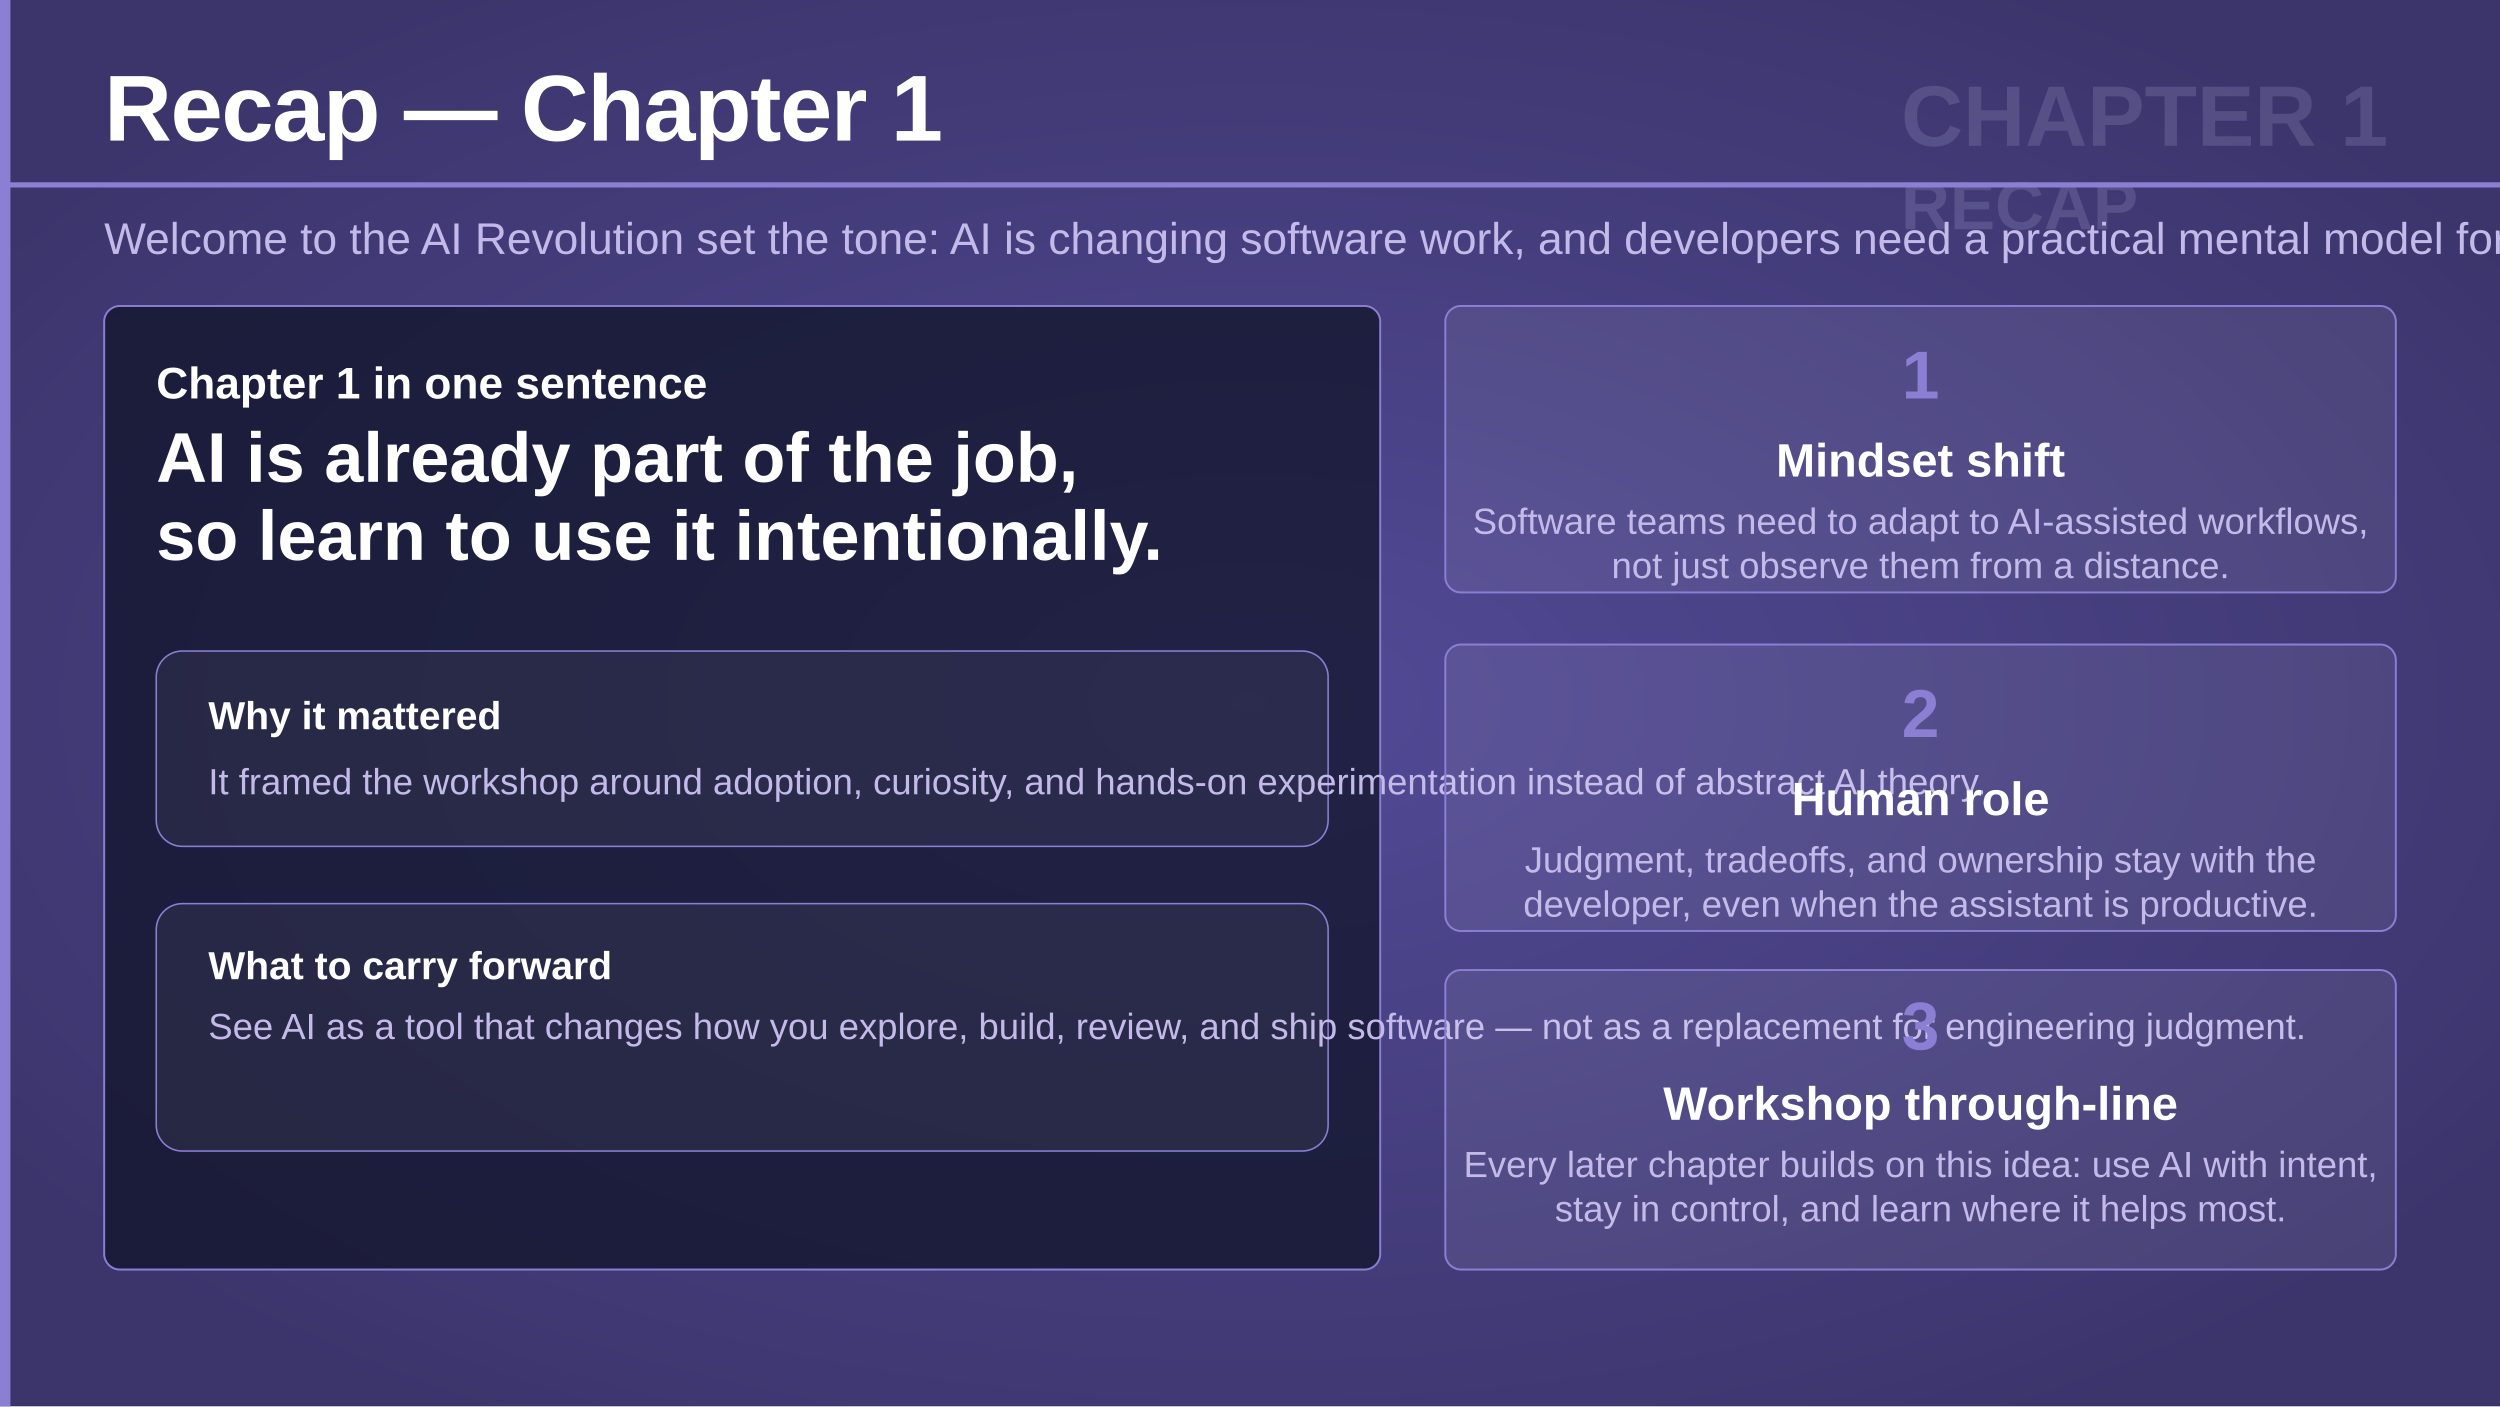
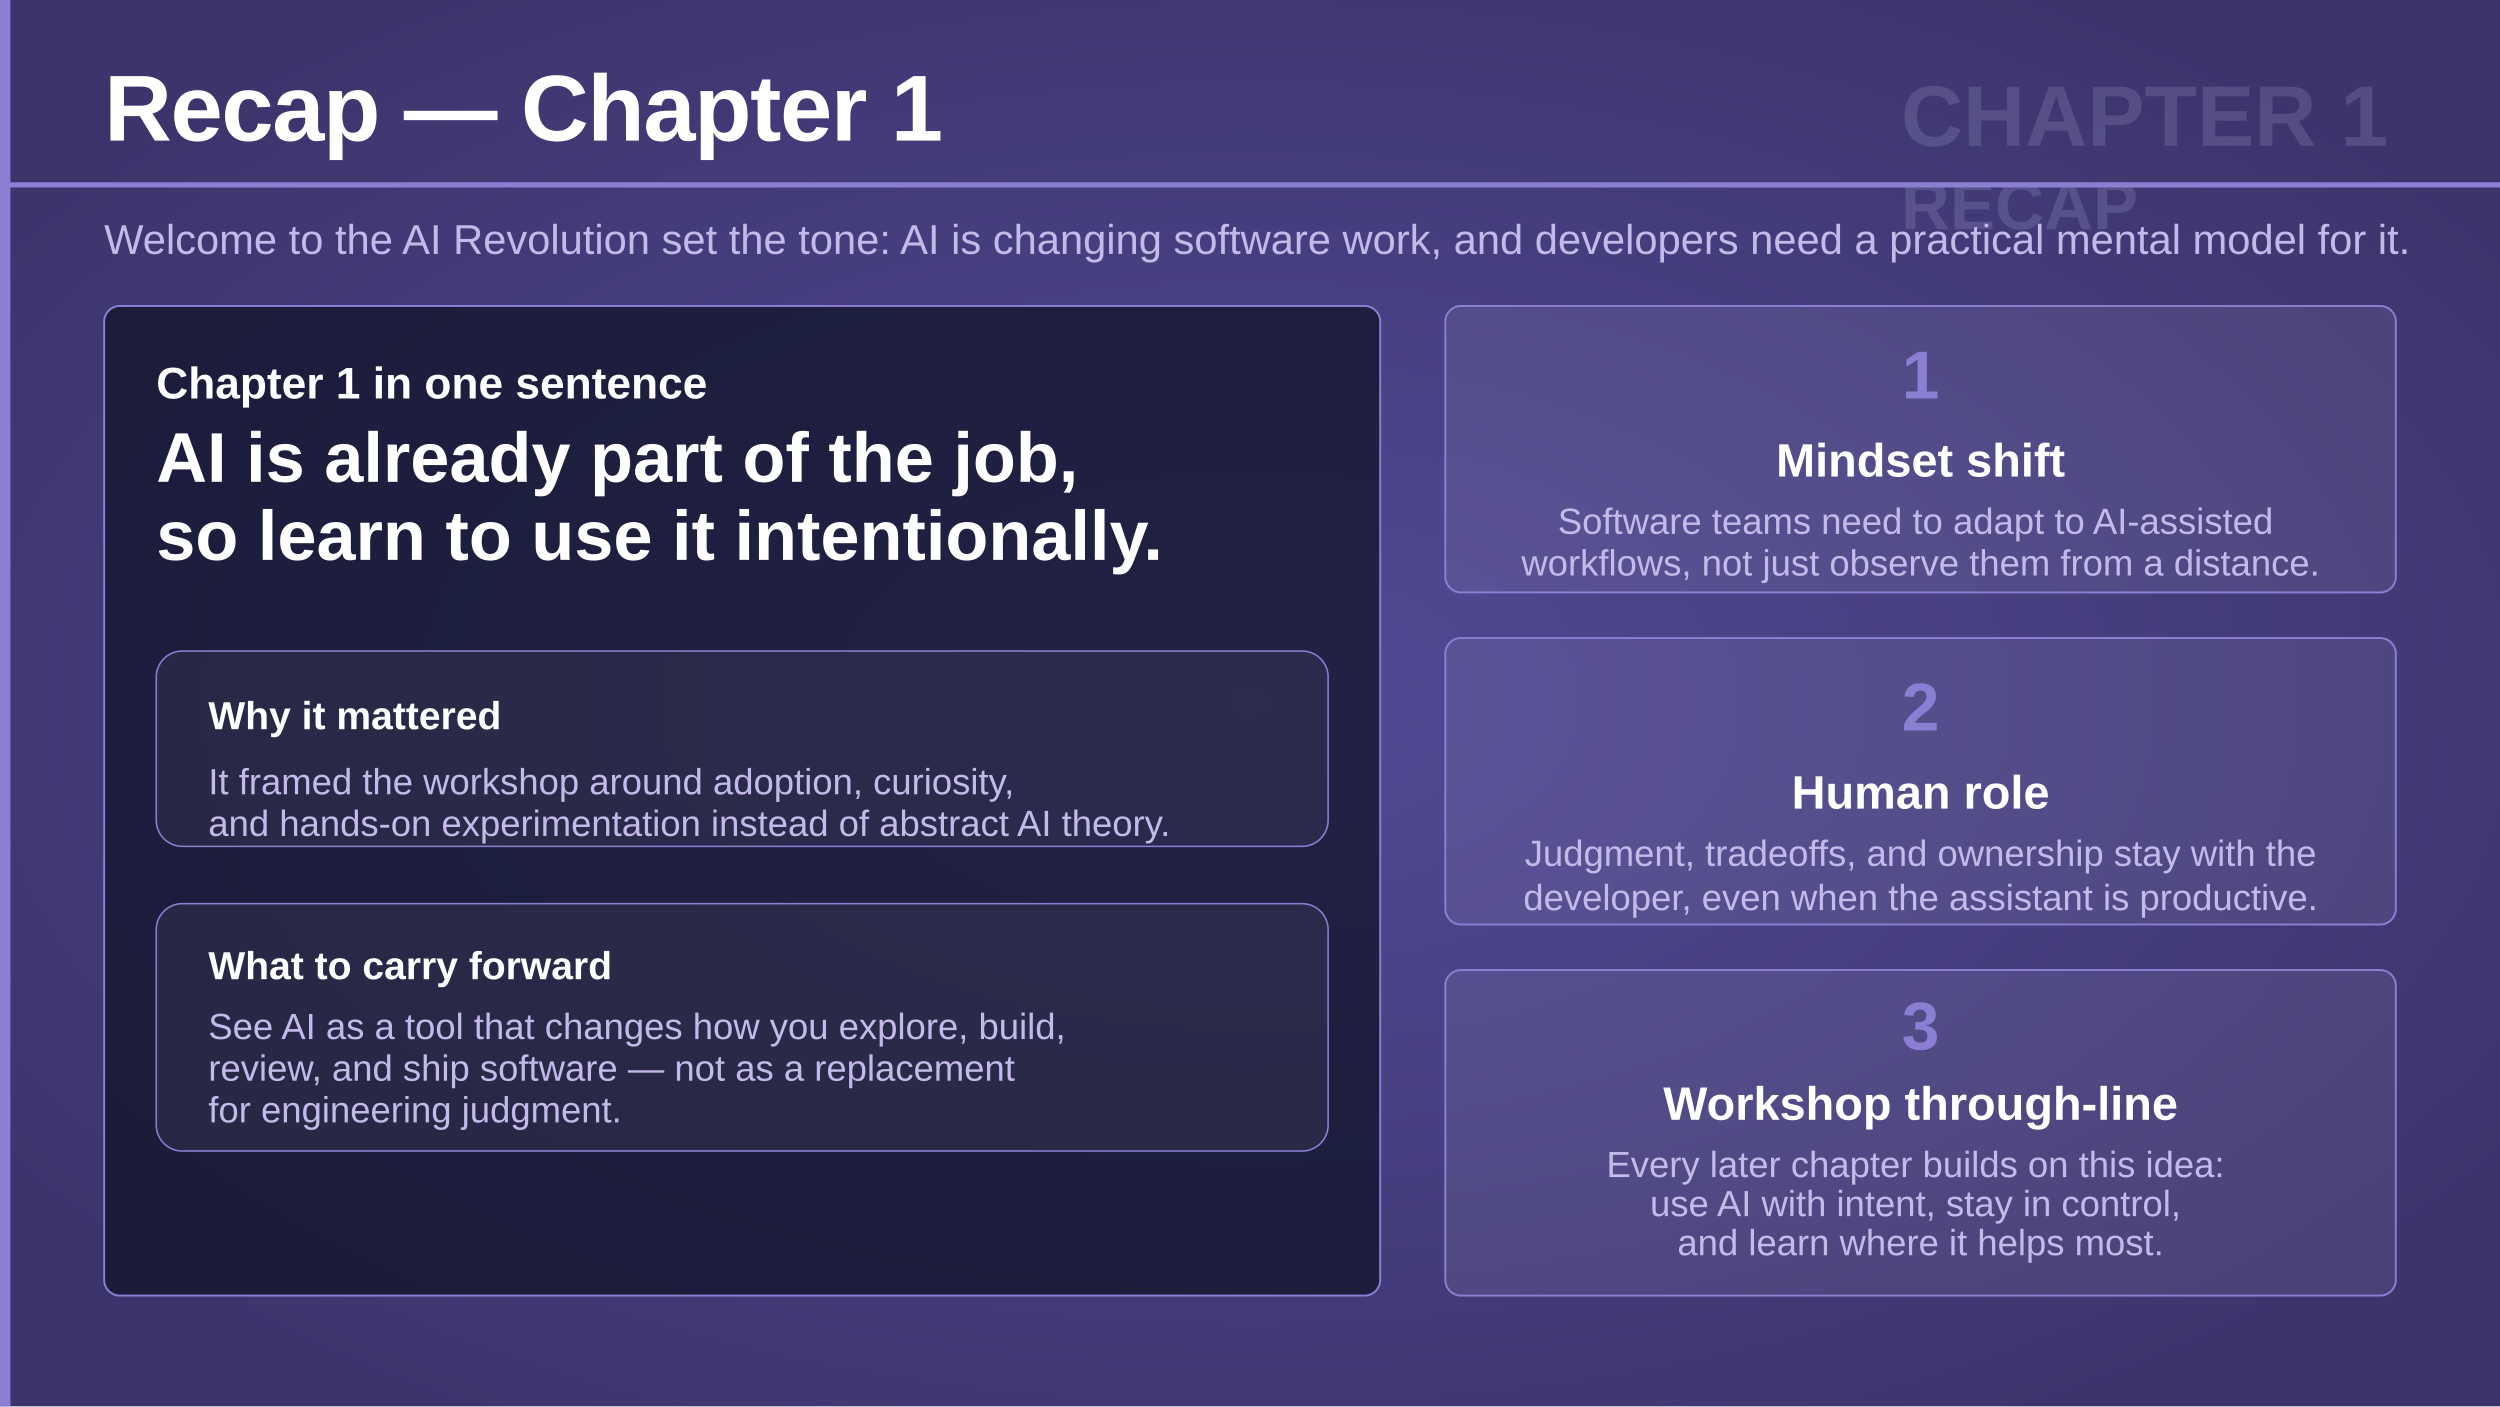
<svg xmlns="http://www.w3.org/2000/svg" viewBox="0 0 1920 1080" width="1920" height="1080">
  <defs>
    <radialGradient id="bgGlow" cx="50%" cy="50%" r="60%">
      <stop offset="0%" stop-color="#524a96" stop-opacity="1" />
      <stop offset="100%" stop-color="#3c356c" stop-opacity="1" />
    </radialGradient>
  </defs>
  <rect width="1920" height="1080" fill="url(#bgGlow)" />
  <rect x="0" y="0" width="8" height="1080" fill="#8b7fd4" />
  <g transform="translate(1460 58)" opacity="0.18">
    <text x="0" y="54" font-family="'Segoe UI', 'Helvetica Neue', Arial, sans-serif" font-size="66" font-weight="700" fill="#c4baea">CHAPTER 1</text>
    <text x="0" y="118" font-family="'Segoe UI', 'Helvetica Neue', Arial, sans-serif" font-size="52" font-weight="700" fill="#c4baea">RECAP</text>
  </g>
  <text x="80" y="108" font-family="'Segoe UI', 'Helvetica Neue', Arial, sans-serif" font-size="72" font-weight="700" fill="#ffffff" letter-spacing="-1">Recap — Chapter 1</text>
  <rect x="0" y="140" width="1920" height="4" fill="#8b7fd4" />
-   <text x="80" y="195" font-family="'Segoe UI', 'Helvetica Neue', Arial, sans-serif" font-size="34" font-weight="300" fill="#c4baea">Welcome to the AI Revolution set the tone: AI is changing software work, and developers need a practical mental model for it.</text>
-   <rect x="80" y="235" width="980" height="740" rx="12" fill="#0f1226" fill-opacity="0.72" stroke="#8b7fd4" stroke-width="1.5" />
+   <text x="80" y="195" font-family="'Segoe UI', 'Helvetica Neue', Arial, sans-serif" font-size="32" font-weight="300" fill="#c4baea">Welcome to the AI Revolution set the tone: AI is changing software work, and developers need a practical mental model for it.</text>
+   <rect x="80" y="235" width="980" height="760" rx="12" fill="#0f1226" fill-opacity="0.72" stroke="#8b7fd4" stroke-width="1.5" />
  <text x="120" y="306" font-family="'Segoe UI', 'Helvetica Neue', Arial, sans-serif" font-size="34" font-weight="700" fill="#ffffff">Chapter 1 in one sentence</text>
  <text x="120" y="370" font-family="'Segoe UI', 'Helvetica Neue', Arial, sans-serif" font-size="54" font-weight="700" fill="#ffffff">AI is already part of the job,</text>
  <text x="120" y="430" font-family="'Segoe UI', 'Helvetica Neue', Arial, sans-serif" font-size="54" font-weight="700" fill="#ffffff">so learn to use it intentionally.</text>
  <rect x="120" y="500" width="900" height="150" rx="20" fill="rgba(255,255,255,0.05)" stroke="#8b7fd4" stroke-width="1.2" />
  <text x="160" y="560" font-family="'Segoe UI', 'Helvetica Neue', Arial, sans-serif" font-size="30" font-weight="700" fill="#ffffff">Why it mattered</text>
-   <text x="160" y="610" font-family="'Segoe UI', 'Helvetica Neue', Arial, sans-serif" font-size="28" font-weight="300" fill="#c4baea">It framed the workshop around adoption, curiosity, and hands-on experimentation instead of abstract AI theory.</text>
+   <text x="160" y="610" font-family="'Segoe UI', 'Helvetica Neue', Arial, sans-serif" font-size="28" font-weight="300" fill="#c4baea">
+     <tspan x="160" dy="0">It framed the workshop around adoption, curiosity,</tspan>
+     <tspan x="160" dy="32">and hands-on experimentation instead of abstract AI theory.</tspan>
+   </text>
  <rect x="120" y="694" width="900" height="190" rx="20" fill="rgba(255,255,255,0.05)" stroke="#8b7fd4" stroke-width="1.2" />
  <text x="160" y="752" font-family="'Segoe UI', 'Helvetica Neue', Arial, sans-serif" font-size="30" font-weight="700" fill="#ffffff">What to carry forward</text>
-   <text x="160" y="798" font-family="'Segoe UI', 'Helvetica Neue', Arial, sans-serif" font-size="28" font-weight="300" fill="#c4baea">See AI as a tool that changes how you explore, build, review, and ship software — not as a replacement for engineering judgment.</text>
+   <text x="160" y="798" font-family="'Segoe UI', 'Helvetica Neue', Arial, sans-serif" font-size="28" font-weight="300" fill="#c4baea">
+     <tspan x="160" dy="0">See AI as a tool that changes how you explore, build,</tspan>
+     <tspan x="160" dy="32">review, and ship software — not as a replacement</tspan>
+     <tspan x="160" dy="32">for engineering judgment.</tspan>
+   </text>
  <rect x="1110" y="235" width="730" height="220" rx="12" fill="#ffffff" fill-opacity="0.07" stroke="#8b7fd4" stroke-width="1.5" />
  <text x="1475" y="306" text-anchor="middle" font-family="'Segoe UI', 'Helvetica Neue', Arial, sans-serif" font-size="52" font-weight="700" fill="#8b7fd4">1</text>
  <text x="1475" y="366" text-anchor="middle" font-family="'Segoe UI', 'Helvetica Neue', Arial, sans-serif" font-size="36" font-weight="600" fill="#ffffff">Mindset shift</text>
-   <text x="1475" y="410" text-anchor="middle" font-family="'Segoe UI', 'Helvetica Neue', Arial, sans-serif" font-size="28" font-weight="300" fill="#c4baea">Software teams need to adapt to AI-assisted workflows,</text>
-   <text x="1475" y="444" text-anchor="middle" font-family="'Segoe UI', 'Helvetica Neue', Arial, sans-serif" font-size="28" font-weight="300" fill="#c4baea">not just observe them from a distance.</text>
-   <rect x="1110" y="495" width="730" height="220" rx="12" fill="#ffffff" fill-opacity="0.07" stroke="#8b7fd4" stroke-width="1.5" />
-   <text x="1475" y="566" text-anchor="middle" font-family="'Segoe UI', 'Helvetica Neue', Arial, sans-serif" font-size="52" font-weight="700" fill="#8b7fd4">2</text>
-   <text x="1475" y="626" text-anchor="middle" font-family="'Segoe UI', 'Helvetica Neue', Arial, sans-serif" font-size="36" font-weight="600" fill="#ffffff">Human role</text>
-   <text x="1475" y="670" text-anchor="middle" font-family="'Segoe UI', 'Helvetica Neue', Arial, sans-serif" font-size="28" font-weight="300" fill="#c4baea">Judgment, tradeoffs, and ownership stay with the</text>
-   <text x="1475" y="704" text-anchor="middle" font-family="'Segoe UI', 'Helvetica Neue', Arial, sans-serif" font-size="28" font-weight="300" fill="#c4baea">developer, even when the assistant is productive.</text>
-   <rect x="1110" y="745" width="730" height="230" rx="12" fill="#ffffff" fill-opacity="0.07" stroke="#8b7fd4" stroke-width="1.5" />
+   <text x="1475" y="410" text-anchor="middle" font-family="'Segoe UI', 'Helvetica Neue', Arial, sans-serif" font-size="28" font-weight="300" fill="#c4baea">
+     <tspan x="1475" dy="0">Software teams need to adapt to AI-assisted</tspan>
+     <tspan x="1475" dy="32">workflows, not just observe them from a distance.</tspan>
+   </text>
+   <rect x="1110" y="490" width="730" height="220" rx="12" fill="#ffffff" fill-opacity="0.07" stroke="#8b7fd4" stroke-width="1.5" />
+   <text x="1475" y="561" text-anchor="middle" font-family="'Segoe UI', 'Helvetica Neue', Arial, sans-serif" font-size="52" font-weight="700" fill="#8b7fd4">2</text>
+   <text x="1475" y="621" text-anchor="middle" font-family="'Segoe UI', 'Helvetica Neue', Arial, sans-serif" font-size="36" font-weight="600" fill="#ffffff">Human role</text>
+   <text x="1475" y="665" text-anchor="middle" font-family="'Segoe UI', 'Helvetica Neue', Arial, sans-serif" font-size="28" font-weight="300" fill="#c4baea">Judgment, tradeoffs, and ownership stay with the</text>
+   <text x="1475" y="699" text-anchor="middle" font-family="'Segoe UI', 'Helvetica Neue', Arial, sans-serif" font-size="28" font-weight="300" fill="#c4baea">developer, even when the assistant is productive.</text>
+   <rect x="1110" y="745" width="730" height="250" rx="12" fill="#ffffff" fill-opacity="0.07" stroke="#8b7fd4" stroke-width="1.5" />
  <text x="1475" y="806" text-anchor="middle" font-family="'Segoe UI', 'Helvetica Neue', Arial, sans-serif" font-size="52" font-weight="700" fill="#8b7fd4">3</text>
  <text x="1475" y="860" text-anchor="middle" font-family="'Segoe UI', 'Helvetica Neue', Arial, sans-serif" font-size="36" font-weight="600" fill="#ffffff">Workshop through-line</text>
-   <text x="1475" y="904" text-anchor="middle" font-family="'Segoe UI', 'Helvetica Neue', Arial, sans-serif" font-size="28" font-weight="300" fill="#c4baea">Every later chapter builds on this idea: use AI with intent,</text>
-   <text x="1475" y="938" text-anchor="middle" font-family="'Segoe UI', 'Helvetica Neue', Arial, sans-serif" font-size="28" font-weight="300" fill="#c4baea">stay in control, and learn where it helps most.</text>
+   <text x="1475" y="904" text-anchor="middle" font-family="'Segoe UI', 'Helvetica Neue', Arial, sans-serif" font-size="28" font-weight="300" fill="#c4baea">
+     <tspan x="1475" dy="0">Every later chapter builds on this idea:</tspan>
+     <tspan x="1475" dy="30">use AI with intent, stay in control,</tspan>
+     <tspan x="1475" dy="30">and learn where it helps most.</tspan>
+   </text>
</svg>
